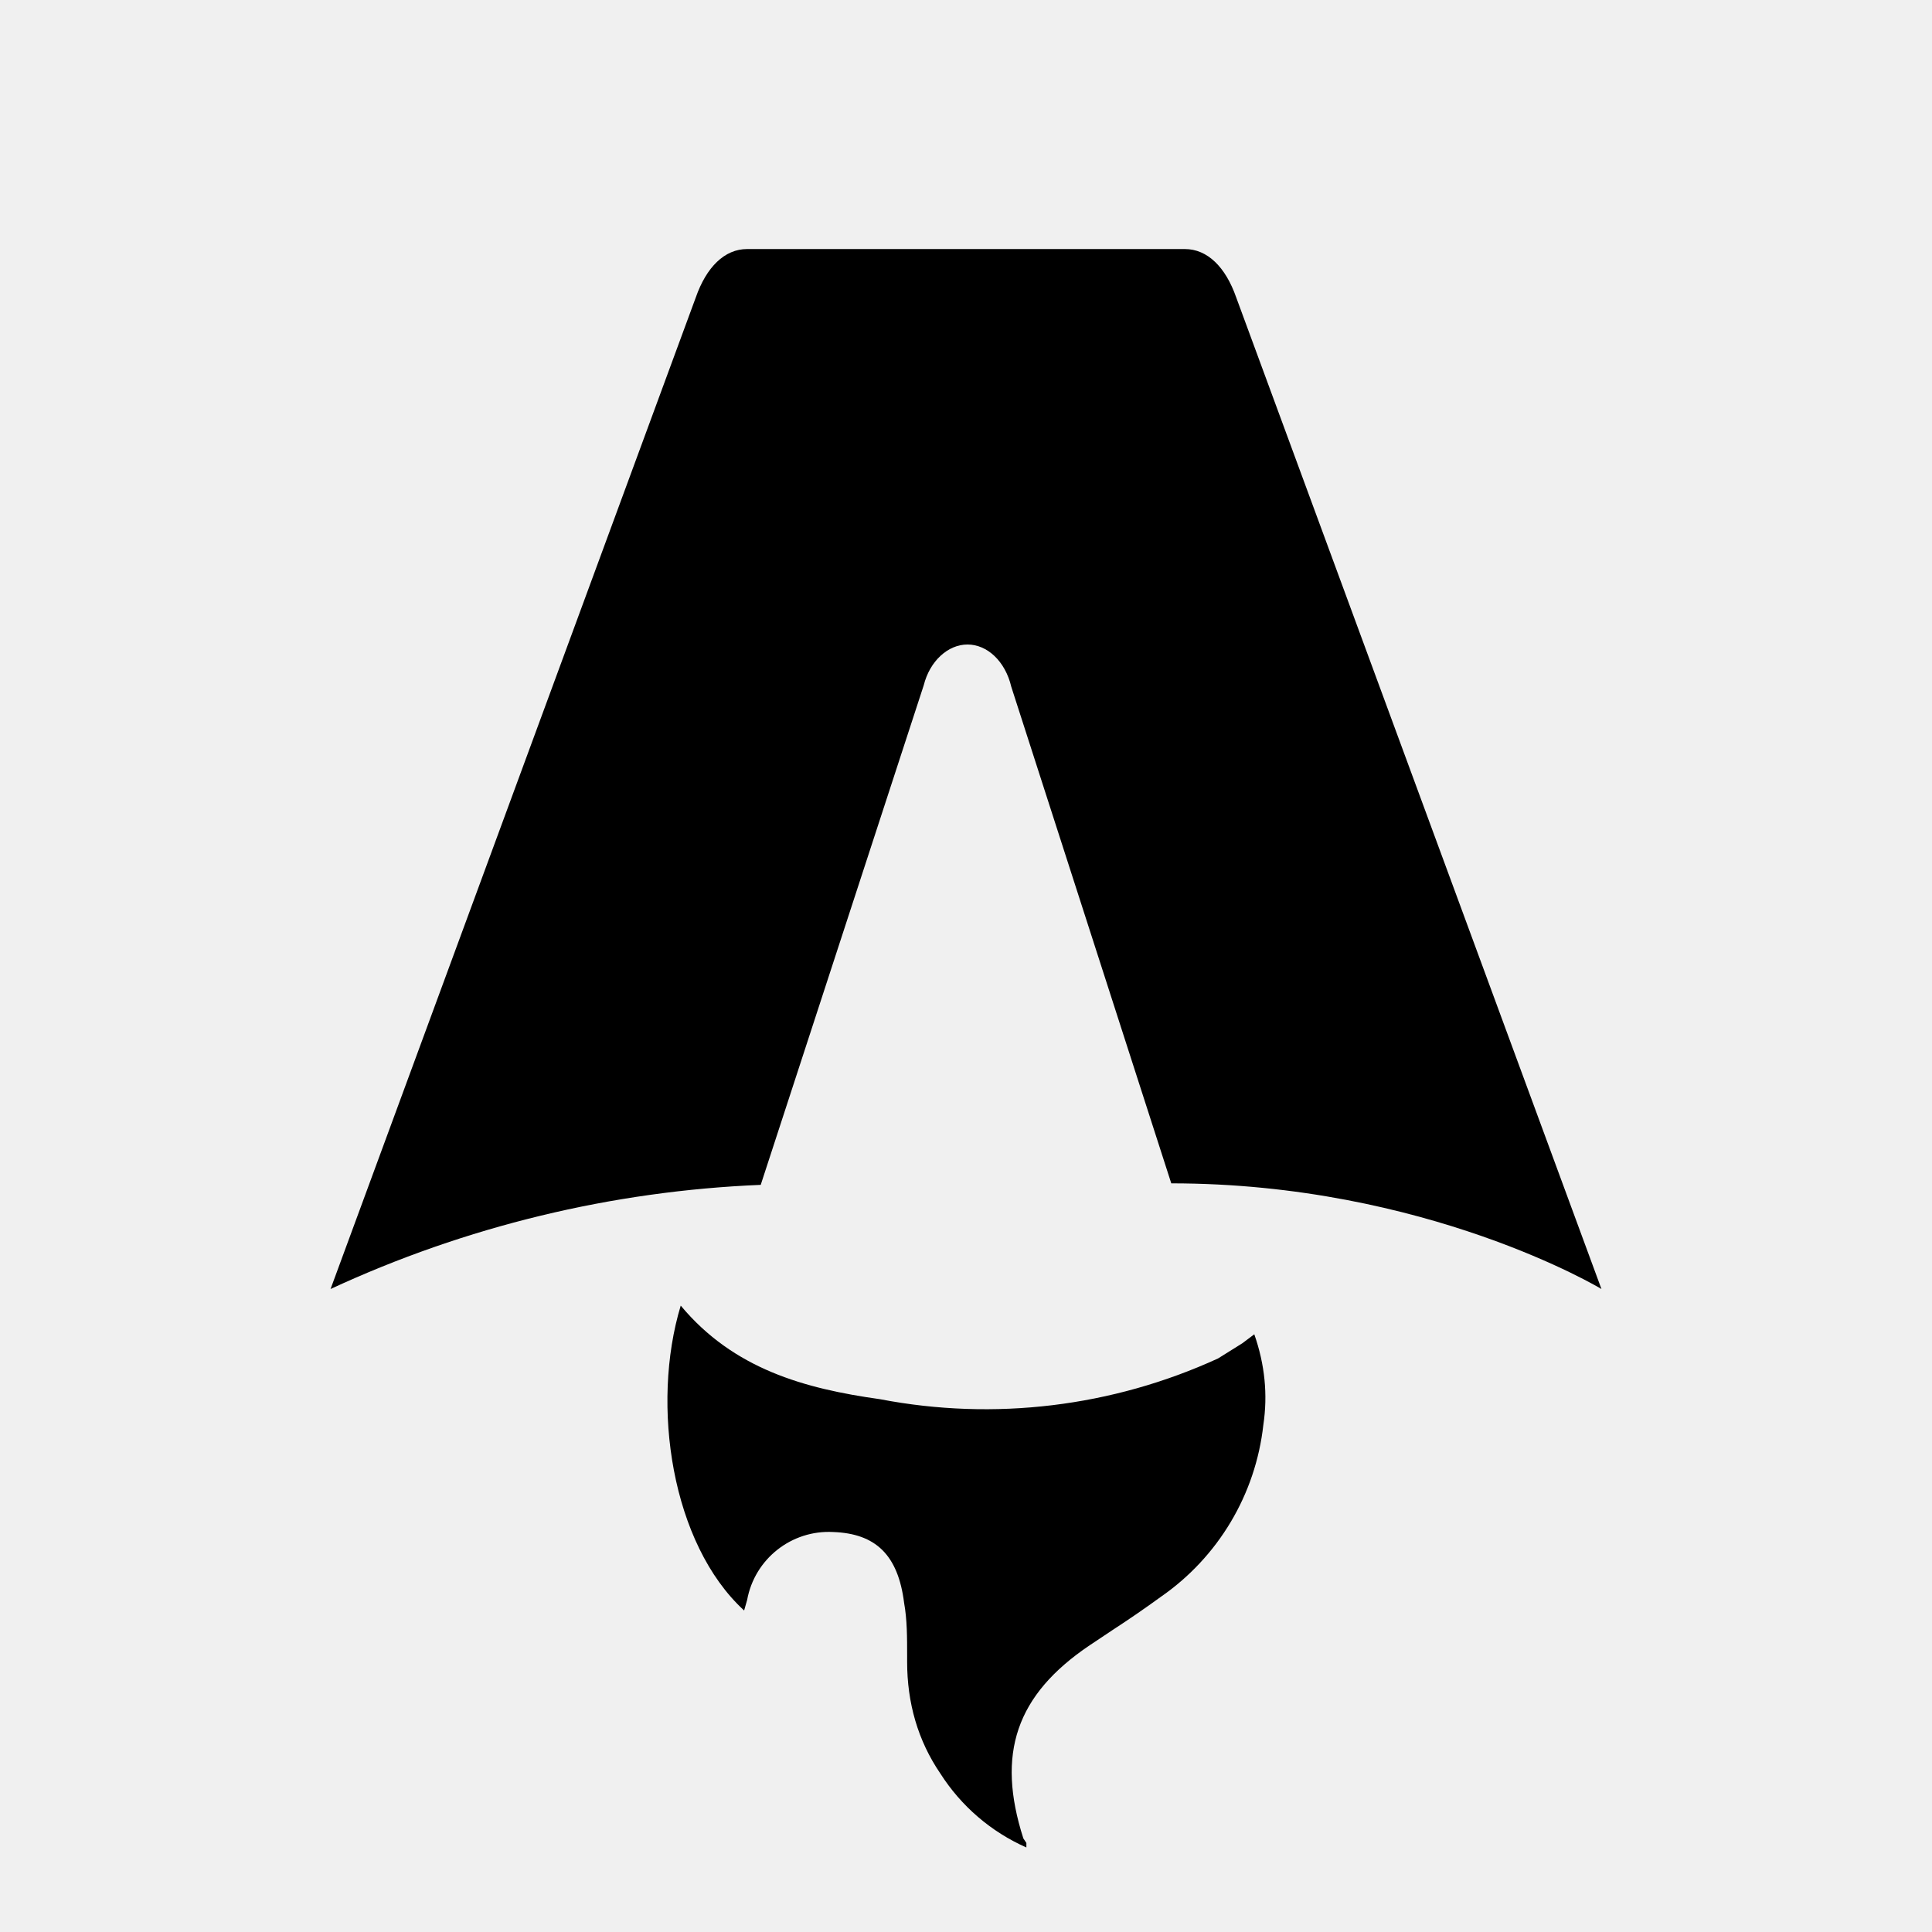
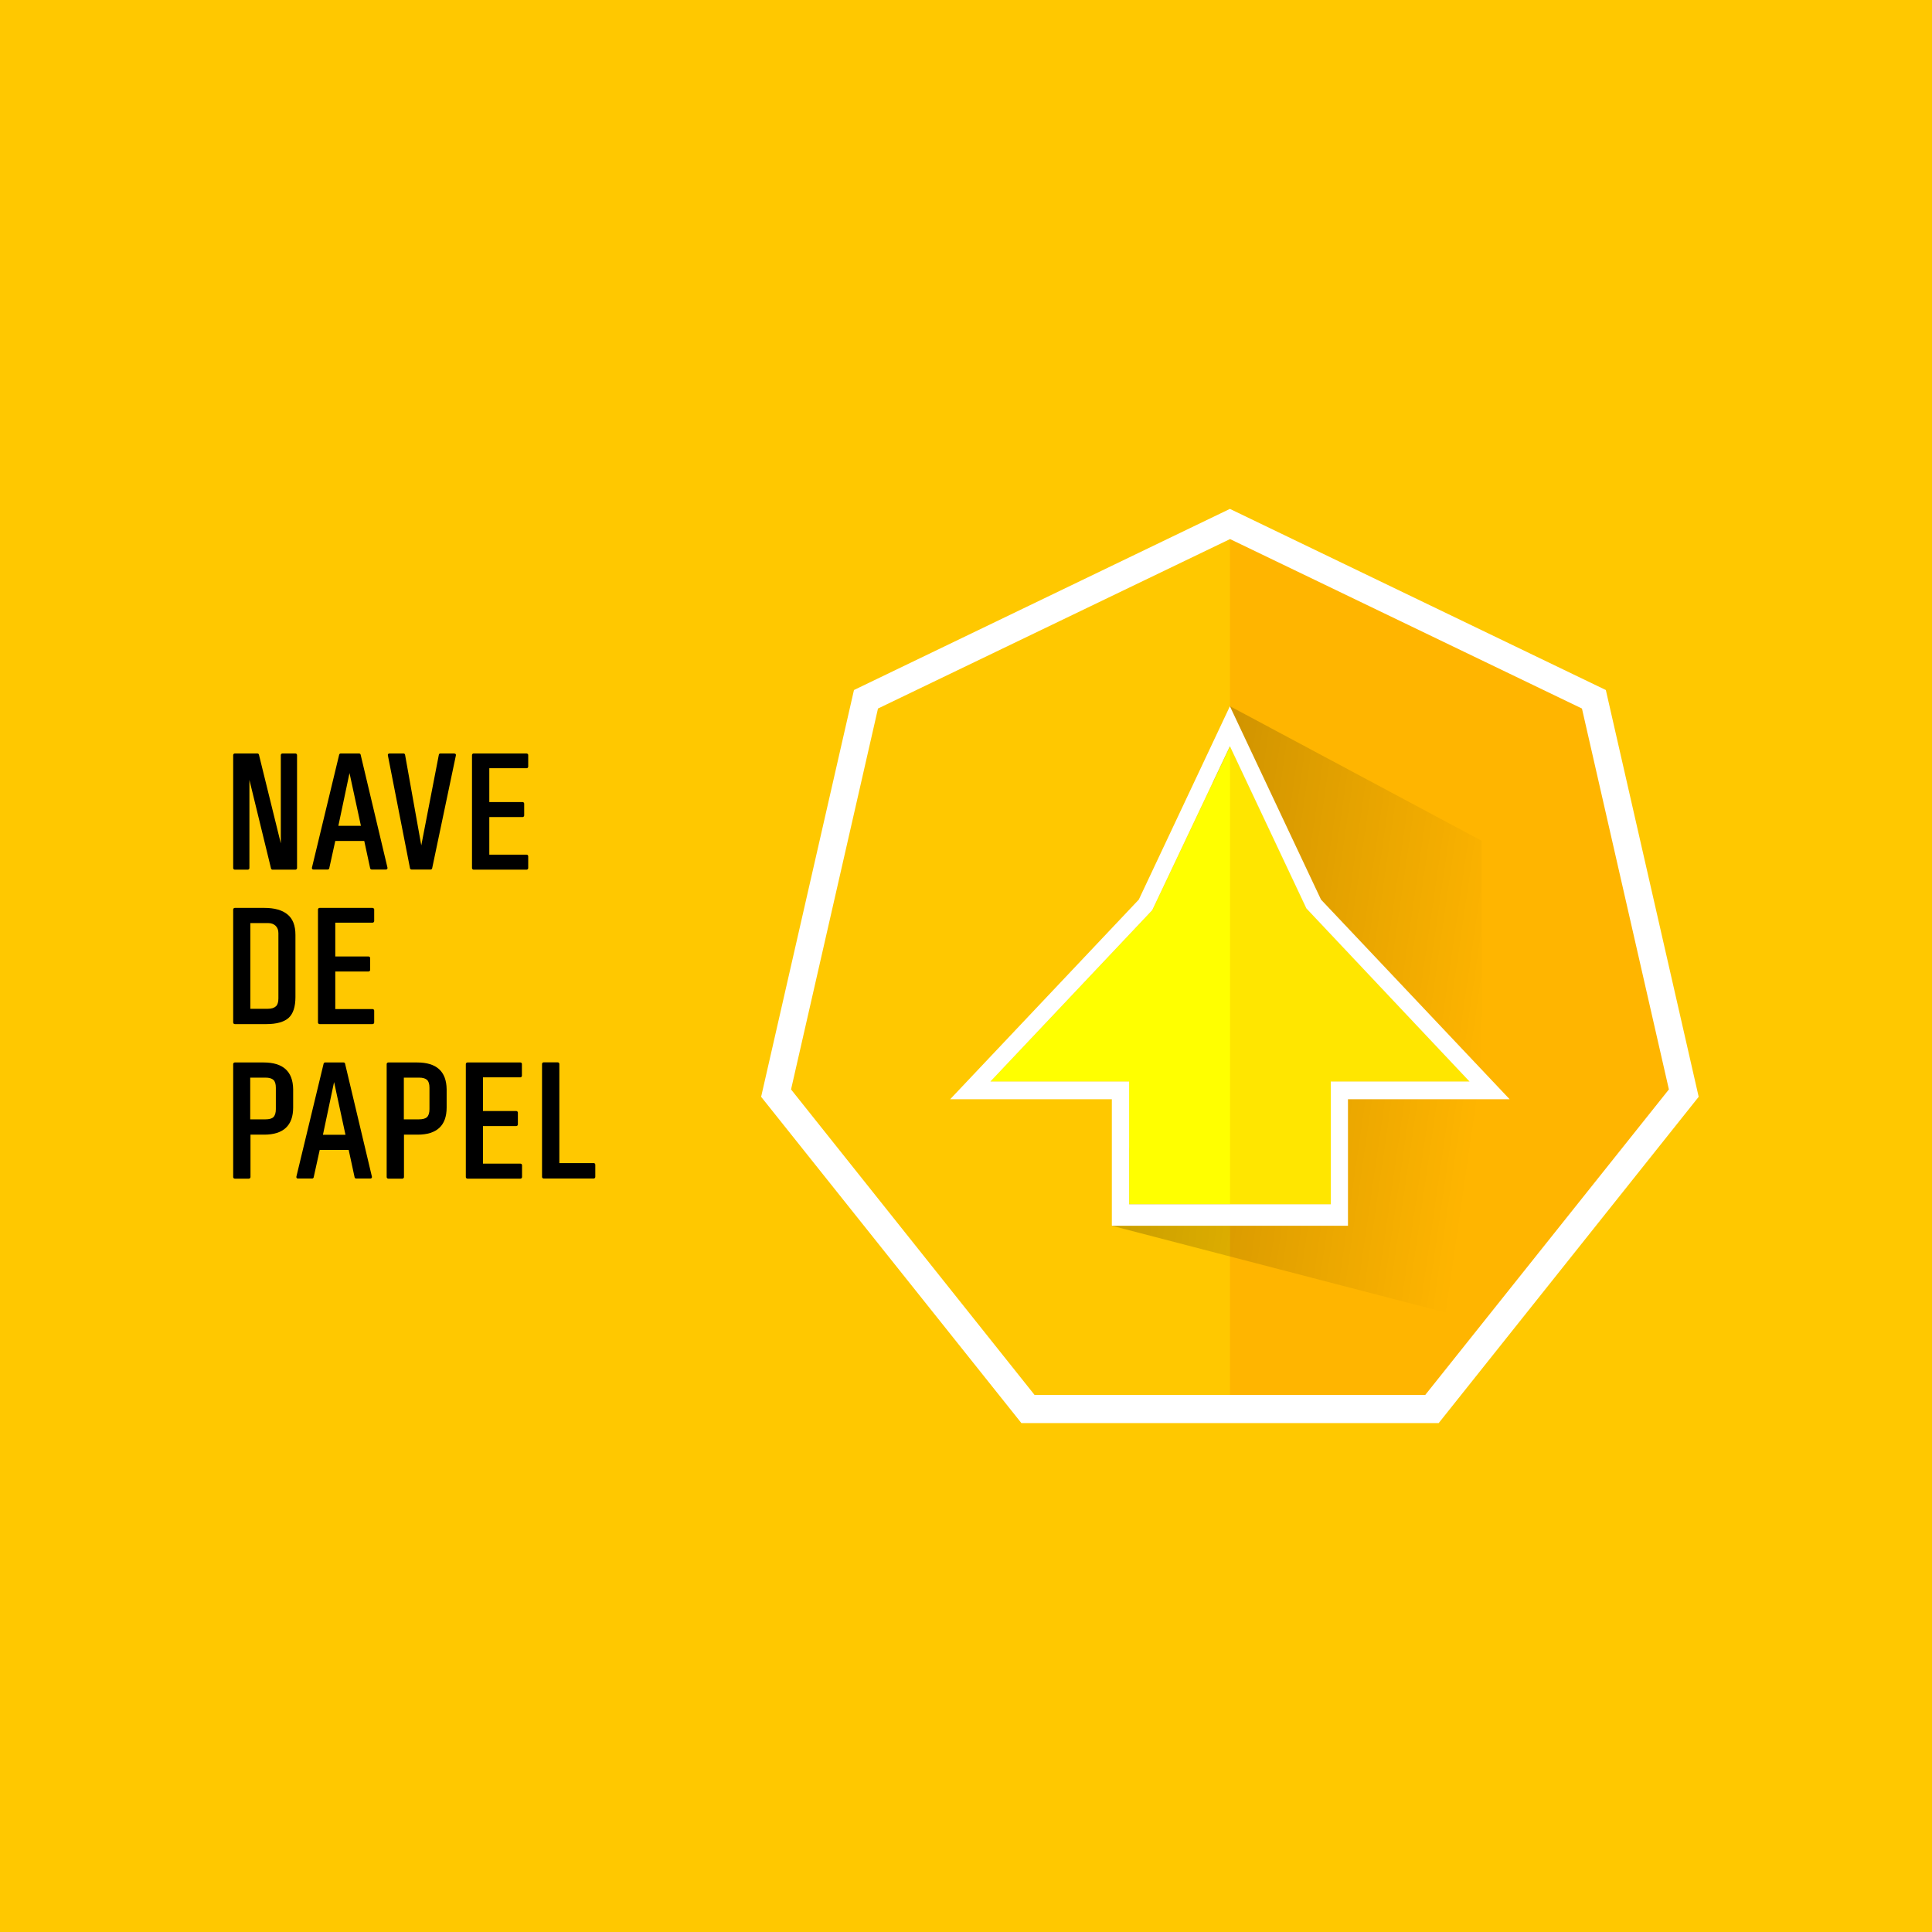
- <svg xmlns="http://www.w3.org/2000/svg" fill="none" viewBox="0 0 128 128">
-   <path d="M50.4 78.5a75.1 75.1 0 0 0-28.5 6.9l24.2-65.7c.7-2 1.9-3.2 3.4-3.2h29c1.5 0 2.7 1.2 3.4 3.2l24.2 65.7s-11.6-7-28.5-7L67 45.5c-.4-1.7-1.6-2.8-2.9-2.8-1.3 0-2.5 1.1-2.9 2.7L50.4 78.5Zm-1.1 28.2Zm-4.2-20.2c-2 6.6-.6 15.8 4.2 20.2a17.5 17.5 0 0 1 .2-.7 5.5 5.5 0 0 1 5.7-4.5c2.8.1 4.3 1.5 4.7 4.7.2 1.1.2 2.3.2 3.5v.4c0 2.7.7 5.2 2.2 7.4a13 13 0 0 0 5.7 4.9v-.3l-.2-.3c-1.8-5.6-.5-9.5 4.4-12.8l1.5-1a73 73 0 0 0 3.2-2.2 16 16 0 0 0 6.8-11.4c.3-2 .1-4-.6-6l-.8.6-1.6 1a37 37 0 0 1-22.4 2.7c-5-.7-9.7-2-13.2-6.2Z" />
-   <style>
-         path { fill: #000; }
-         @media (prefers-color-scheme: dark) {
-             path { fill: #FFF; }
-         }
-     </style>
+ <svg xmlns="http://www.w3.org/2000/svg" version="1.1" id="Capa_1" x="0px" y="0px" viewBox="0 0 144 144" style="enable-background:new 0 0 144 144;" xml:space="preserve">
+   <style type="text/css">
+ 	.st0{fill:#FFC800;}
+ 	.st1{fill:#FFB500;}
+ 	.st2{fill:#FFFFFF;}
+ 	.st3{fill:url(#SVGID_1_);}
+ 	.st4{fill:#FFFF00;}
+ 	.st5{fill:#FFE600;}
+ </style>
+   <rect class="st0" width="144" height="144" />
+   <g>
+     <g>
+       <g>
+         <polygon class="st0" points="77.1,103.97 58.92,81.18 65.41,52.75 91.68,40.1 117.95,52.75 124.44,81.18 106.26,103.97    " />
+         <polygon class="st1" points="91.68,103.97 91.68,40.1 117.95,52.75 124.44,81.18 106.26,103.97    " />
+         <path class="st2" d="M107.23,106.07h-31.1L56.73,81.75l6.92-30.32l28.02-13.5l28.02,13.5l6.92,30.32L107.23,106.07z      M77.11,103.97h29.12l18.16-22.77l-6.48-28.39L91.68,40.18L65.44,52.81l-6.48,28.39L77.11,103.97z" />
+       </g>
+       <linearGradient id="SVGID_1_" gradientUnits="userSpaceOnUse" x1="86.7" y1="73.51" x2="111.004" y2="77.023">
+         <stop offset="0" style="stop-color:#000000;stop-opacity:0.2" />
+         <stop offset="1" style="stop-color:#000000;stop-opacity:0" />
+       </linearGradient>
+       <polygon class="st3" points="110.44,62.67 91.68,52.64 82.87,91.36 110.44,98.53   " />
+       <g>
+         <polygon class="st4" points="84.16,89.76 84.16,80.61 73.82,80.61 85.89,67.84 91.68,55.63 97.37,67.71 109.53,80.61      99.19,80.61 99.19,89.76    " />
+         <polygon class="st5" points="91.68,89.76 91.68,55.63 97.37,67.71 109.53,80.61 99.19,80.61 99.19,89.76    " />
+         <path class="st2" d="M100.48,91.36H82.87v-9.43H70.82l14.06-14.88l6.79-14.41l6.79,14.41l14.06,14.88h-12.05V91.36z M84.16,89.76     h15.03v-9.15h10.34l-12.16-12.9l-5.7-12.09l-5.79,12.22L73.82,80.61h10.34V89.76z" />
+       </g>
+     </g>
+     <g>
+       <path d="M22.14,64.7v-8.42c0-0.06-0.05-0.12-0.12-0.12h-0.97c-0.06,0-0.12,0.05-0.12,0.12v6.58l-1.63-6.61    c-0.01-0.05-0.06-0.09-0.11-0.09H17.5c-0.06,0-0.12,0.05-0.12,0.12v8.42c0,0.06,0.05,0.12,0.12,0.12h0.97    c0.06,0,0.12-0.05,0.12-0.12v-6.57l1.61,6.6c0.01,0.05,0.06,0.09,0.11,0.09h1.72C22.09,64.81,22.14,64.76,22.14,64.7z" />
+       <path d="M28.88,64.67l-2-8.42c-0.01-0.05-0.06-0.09-0.11-0.09h-1.38c-0.05,0-0.1,0.04-0.11,0.09l-2.03,8.42    c-0.01,0.03,0,0.07,0.02,0.1c0.02,0.03,0.06,0.04,0.09,0.04h1.07c0.05,0,0.1-0.04,0.11-0.09l0.45-2.04h2.16l0.44,2.04    c0.01,0.05,0.06,0.09,0.11,0.09h1.07c0.04,0,0.07-0.02,0.09-0.04C28.88,64.74,28.89,64.7,28.88,64.67z M26.9,61.55h-1.68    l0.83-3.93L26.9,61.55z" />
+       <path d="M33.85,56.16h-1.03c-0.06,0-0.1,0.04-0.11,0.09l-1.31,6.76l-1.21-6.76c-0.01-0.05-0.06-0.09-0.11-0.09h-1.06    c-0.03,0-0.07,0.02-0.09,0.04c-0.02,0.03-0.03,0.06-0.02,0.1l1.65,8.42c0.01,0.05,0.06,0.09,0.11,0.09h1.43    c0.05,0,0.1-0.04,0.11-0.09l1.77-8.42c0.01-0.03,0-0.07-0.02-0.1C33.92,56.18,33.89,56.16,33.85,56.16z" />
+       <path d="M39.24,56.16H35.3c-0.06,0-0.12,0.05-0.12,0.12v8.42c0,0.06,0.05,0.12,0.12,0.12h3.95c0.06,0,0.12-0.05,0.12-0.12v-0.88    c0-0.06-0.05-0.12-0.12-0.12h-2.78v-2.8h2.48c0.06,0,0.12-0.05,0.12-0.12v-0.88c0-0.06-0.05-0.12-0.12-0.12h-2.48v-2.52h2.78    c0.06,0,0.12-0.05,0.12-0.12v-0.88C39.36,56.21,39.31,56.16,39.24,56.16z" />
+       <path d="M19.71,67.67H17.5c-0.06,0-0.12,0.05-0.12,0.12v8.42c0,0.06,0.05,0.12,0.12,0.12h2.36c0.76,0,1.31-0.16,1.65-0.46    c0.34-0.31,0.51-0.83,0.51-1.55v-4.64c0-0.7-0.2-1.21-0.6-1.53C21.03,67.83,20.45,67.67,19.71,67.67z M19.96,75.19h-1.3v-6.39    h1.32c0.24,0,0.42,0.07,0.56,0.2c0.14,0.14,0.21,0.31,0.21,0.55v4.87c0,0.27-0.06,0.47-0.18,0.58    C20.43,75.13,20.23,75.19,19.96,75.19z" />
+       <path d="M27.77,67.67h-3.95c-0.06,0-0.12,0.05-0.12,0.12v8.42c0,0.06,0.05,0.12,0.12,0.12h3.95c0.06,0,0.12-0.05,0.12-0.12v-0.88    c0-0.06-0.05-0.12-0.12-0.12h-2.78v-2.8h2.48c0.06,0,0.12-0.05,0.12-0.12v-0.88c0-0.06-0.05-0.12-0.12-0.12h-2.48v-2.52h2.78    c0.06,0,0.12-0.05,0.12-0.12v-0.88C27.88,67.73,27.83,67.67,27.77,67.67z" />
+       <path d="M19.65,79.19H17.5c-0.06,0-0.12,0.05-0.12,0.12v8.42c0,0.06,0.05,0.12,0.12,0.12h1.05c0.06,0,0.12-0.05,0.12-0.12v-3.16    h1.02c1.43,0,2.16-0.68,2.16-2.02v-1.37C21.83,79.86,21.1,79.19,19.65,79.19z M19.79,83.43h-1.14v-3.11h1.14    c0.27,0,0.47,0.06,0.59,0.17c0.12,0.11,0.18,0.31,0.18,0.58v1.6c0,0.27-0.06,0.47-0.18,0.59C20.26,83.38,20.06,83.43,19.79,83.43z    " />
+       <path d="M25.61,79.19h-1.38c-0.05,0-0.1,0.04-0.11,0.09l-2.03,8.42c-0.01,0.03,0,0.07,0.02,0.1c0.02,0.03,0.06,0.04,0.09,0.04    h1.07c0.05,0,0.1-0.04,0.11-0.09l0.45-2.04h2.16l0.44,2.04c0.01,0.05,0.06,0.09,0.11,0.09h1.07c0.04,0,0.07-0.02,0.09-0.04    c0.02-0.03,0.03-0.06,0.02-0.1l-2-8.42C25.71,79.23,25.67,79.19,25.61,79.19z M25.75,84.58h-1.68l0.83-3.93L25.75,84.58z" />
+       <path d="M31.09,79.19h-2.15c-0.06,0-0.12,0.05-0.12,0.12v8.42c0,0.06,0.05,0.12,0.12,0.12h1.05c0.06,0,0.12-0.05,0.12-0.12v-3.16    h1.02c1.43,0,2.16-0.68,2.16-2.02v-1.37C33.27,79.86,32.54,79.19,31.09,79.19z M31.23,83.43H30.1v-3.11h1.14    c0.27,0,0.47,0.06,0.59,0.17c0.12,0.11,0.18,0.31,0.18,0.58v1.6c0,0.27-0.06,0.47-0.18,0.59C31.7,83.38,31.5,83.43,31.23,83.43z" />
+       <path d="M38.79,79.19h-3.95c-0.06,0-0.12,0.05-0.12,0.12v8.42c0,0.06,0.05,0.12,0.12,0.12h3.95c0.06,0,0.12-0.05,0.12-0.12v-0.88    c0-0.06-0.05-0.12-0.12-0.12H36v-2.8h2.48c0.06,0,0.12-0.05,0.12-0.12v-0.88c0-0.06-0.05-0.12-0.12-0.12H36V80.3h2.78    c0.06,0,0.12-0.05,0.12-0.12V79.3C38.9,79.24,38.85,79.19,38.79,79.19z" />
+       <path d="M44.26,86.69h-2.57V79.3c0-0.06-0.05-0.12-0.12-0.12h-1.05c-0.06,0-0.12,0.05-0.12,0.12v8.42c0,0.06,0.05,0.12,0.12,0.12    h3.73c0.06,0,0.12-0.05,0.12-0.12v-0.91C44.37,86.75,44.32,86.69,44.26,86.69z" />
+     </g>
+   </g>
</svg>
